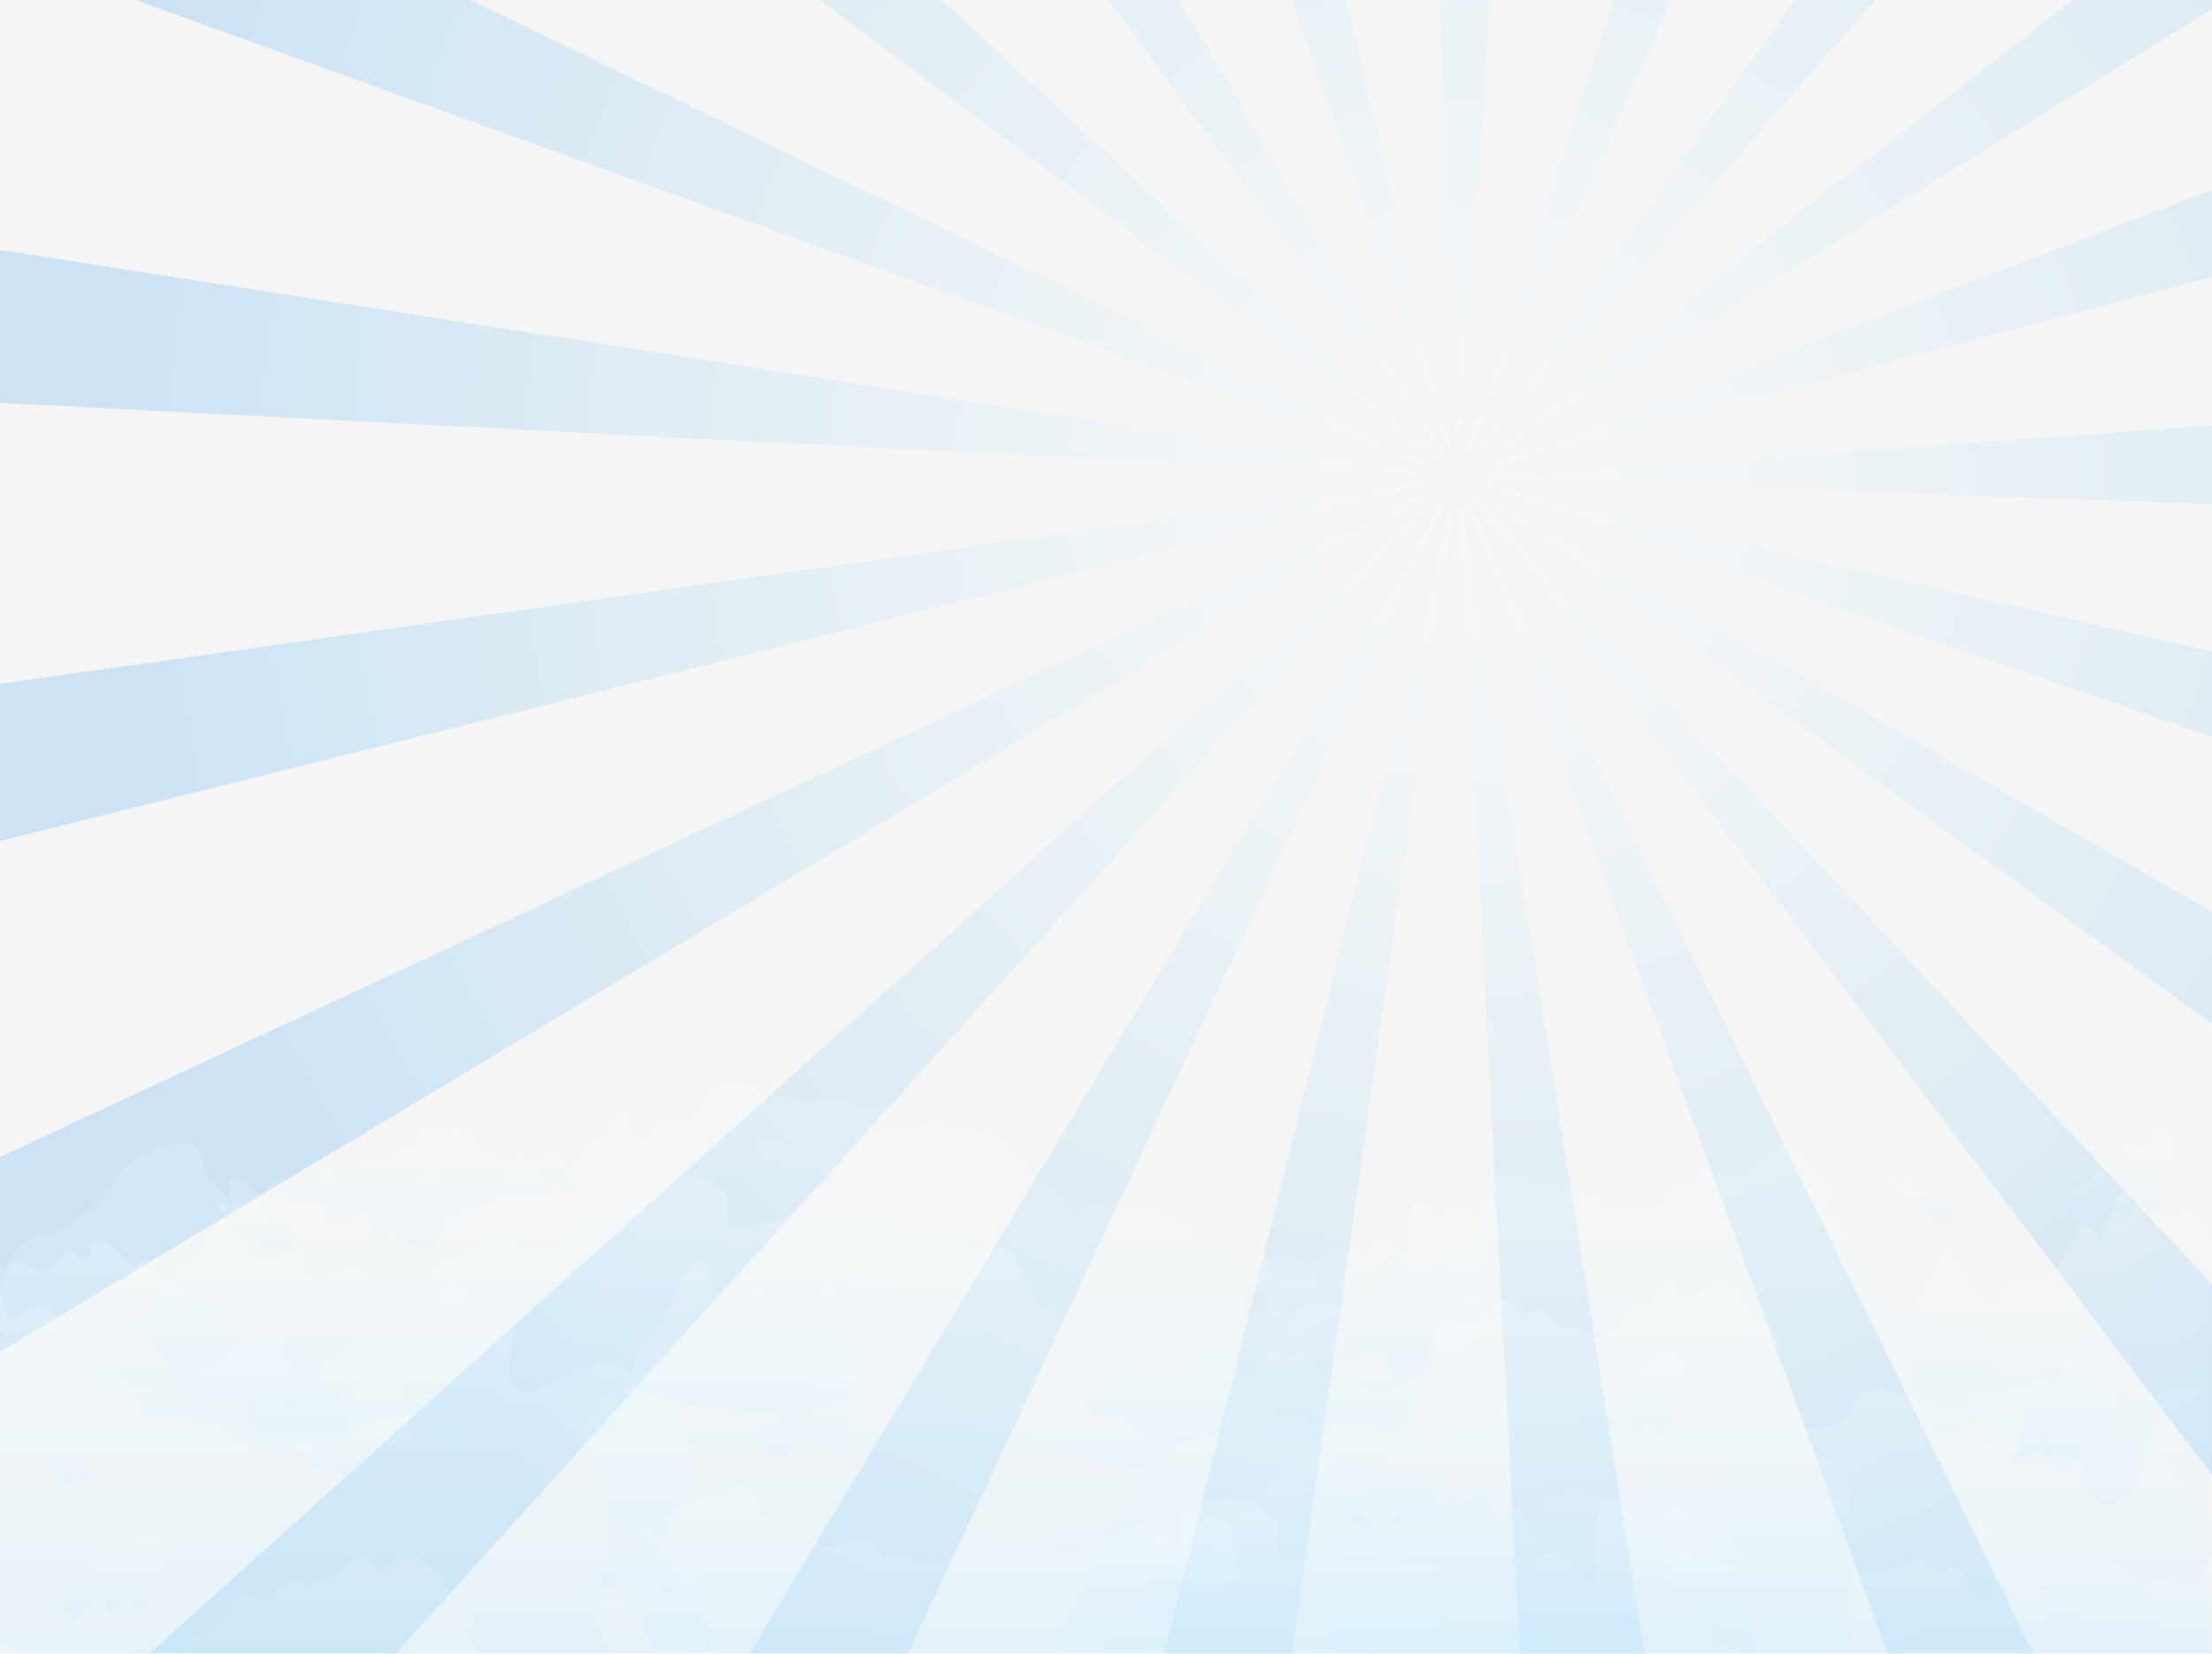
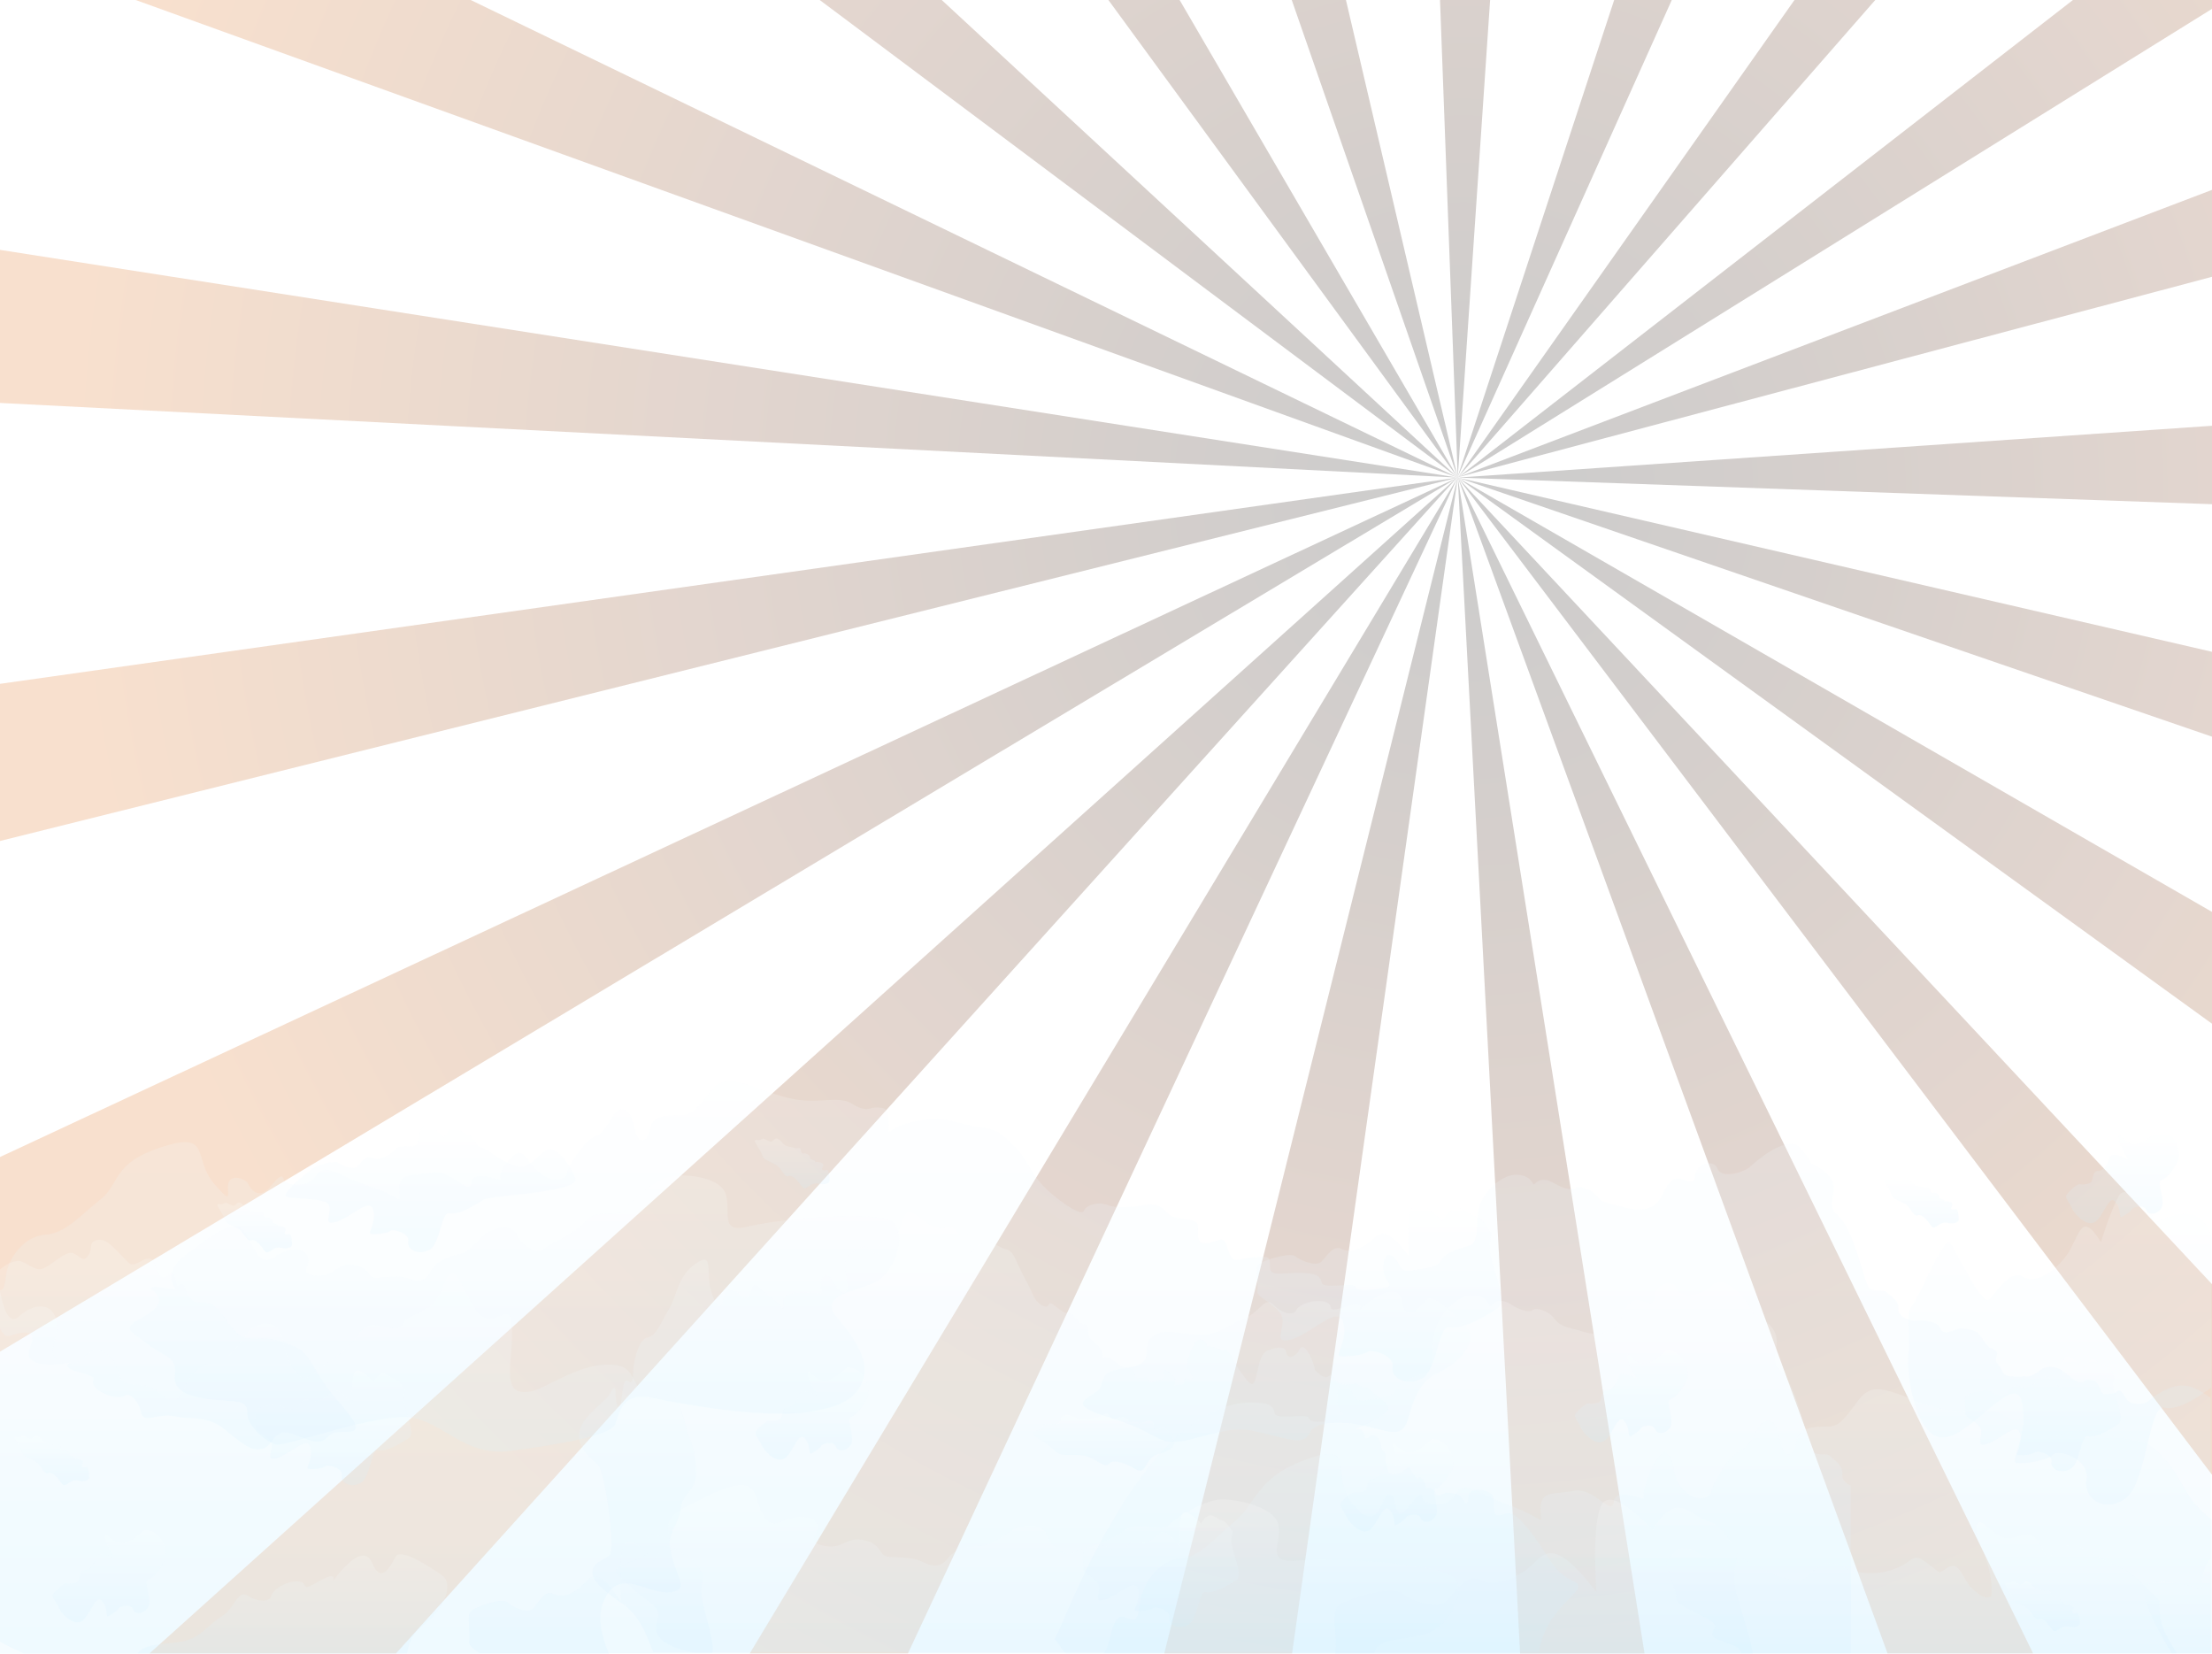
<svg xmlns="http://www.w3.org/2000/svg" id="master-artboard" viewBox="0 0 649 485">
-   <style>.st0{opacity:.6;fill:#efefef;enable-background:new}.st1{fill:url(#SVGID_1_);fill-opacity:.2}.st2,.st3,.st4{opacity:.18;fill:url(#SVGID_2_)}.st3,.st4{fill:url(#SVGID_3_)}.st4{fill:url(#SVGID_4_)}.st5,.st6,.st7{opacity:.18;fill:url(#SVGID_5_)}.st6,.st7{fill:url(#SVGID_6_)}.st7{fill:url(#SVGID_7_)}.st10,.st8,.st9{opacity:.18;fill:url(#SVGID_8_)}.st10,.st9{fill:url(#SVGID_9_)}.st10{fill:url(#SVGID_10_)}.st11,.st12{opacity:.18;fill:url(#SVGID_11_)}.st12{fill:url(#SVGID_12_)}.st13,.st14{opacity:.18;fill:url(#SVGID_13_)}.st14{fill:url(#SVGID_14_)}.st15,.st16{opacity:.18;fill:url(#SVGID_15_)}.st16{fill:url(#SVGID_16_)}.st17,.st18{opacity:.18;fill:url(#SVGID_17_)}.st18{fill:url(#SVGID_18_)}.st19,.st20{opacity:.18;fill:url(#SVGID_19_)}.st20{fill:url(#SVGID_20_)}.st21,.st22{opacity:.18;fill:url(#SVGID_21_)}.st22{fill:url(#SVGID_22_)}.st23,.st24{opacity:.18;fill:url(#SVGID_23_)}.st24{fill:url(#SVGID_24_)}.st25,.st26{opacity:.18;fill:url(#SVGID_25_)}.st26{fill:url(#SVGID_26_)}.st27,.st28{opacity:.18;fill:url(#SVGID_27_)}.st28{fill:url(#SVGID_28_)}.st29,.st30{opacity:.18;fill:url(#SVGID_29_)}.st30{fill:url(#SVGID_30_)}.st31,.st32{opacity:.18;fill:url(#SVGID_31_)}.st32{fill:url(#SVGID_32_)}</style>
+   <style>.st0{opacity:.6;fill:none;enable-background:new}.st1{fill:url(#SVGID_1_);fill-opacity:.2}.st2,.st3,.st4{opacity:.18;fill:url(#SVGID_2_)}.st3,.st4{fill:url(#SVGID_3_)}.st4{fill:url(#SVGID_4_)}.st5,.st6,.st7{opacity:.18;fill:url(#SVGID_5_)}.st6,.st7{fill:url(#SVGID_6_)}.st7{fill:url(#SVGID_7_)}.st10,.st8,.st9{opacity:.18;fill:url(#SVGID_8_)}.st10,.st9{fill:url(#SVGID_9_)}.st10{fill:url(#SVGID_10_)}.st11,.st12{opacity:.18;fill:url(#SVGID_11_)}.st12{fill:url(#SVGID_12_)}.st13,.st14{opacity:.18;fill:url(#SVGID_13_)}.st14{fill:url(#SVGID_14_)}.st15,.st16{opacity:.18;fill:url(#SVGID_15_)}.st16{fill:url(#SVGID_16_)}.st17,.st18{opacity:.18;fill:url(#SVGID_17_)}.st18{fill:url(#SVGID_18_)}.st19,.st20{opacity:.18;fill:url(#SVGID_19_)}.st20{fill:url(#SVGID_20_)}.st21,.st22{opacity:.18;fill:url(#SVGID_21_)}.st22{fill:url(#SVGID_22_)}.st23,.st24{opacity:.18;fill:url(#SVGID_23_)}.st24{fill:url(#SVGID_24_)}.st25,.st26{opacity:.18;fill:url(#SVGID_25_)}.st26{fill:url(#SVGID_26_)}.st27,.st28{opacity:.18;fill:url(#SVGID_27_)}.st28{fill:url(#SVGID_28_)}.st29,.st30{opacity:.18;fill:url(#SVGID_29_)}.st30{fill:url(#SVGID_30_)}.st31,.st32{opacity:.18;fill:url(#SVGID_31_)}.st32{fill:url(#SVGID_32_)}</style>
  <path class="st0" d="M0 0h649v485H0V0z" />
  <g>
    <radialGradient id="SVGID_1_" cx="202.691" cy="299.386" r="318.285" gradientTransform="matrix(-1.298 0 0 -1.2931 692.466 531.14)" gradientUnits="userSpaceOnUse">
-       <stop offset="0" stop-color="#fff" />
-       <stop offset=".086" stop-color="#f3fbff" />
-       <stop offset=".241" stop-color="#d3f0ff" />
-       <stop offset=".273" stop-color="#ccedff" />
-       <stop offset=".511" stop-color="#96d3f2" />
-       <stop offset="1" stop-color="#2199f5" />
+       <stop offset="0" />
+       <stop offset=".086" stop-color="#0c0400" />
+       <stop offset=".241" stop-color="#2c0f00" />
+       <stop offset=".273" stop-color="#331200" />
+       <stop offset=".511" stop-color="#692c0d" />
+       <stop offset="1" stop-color="#de660a" />
    </radialGradient>
    <path class="st1" d="M240.5 0l187.2 140.1L276.3 0h-35.8zM0 118.2l427.7 21.9L0 73.3v44.9zM379 0l48.7 140.1L394.9 0H379zM0 246.7l427.7-106.6L0 200.6v46.1zM39.8 0l387.9 140.1L138.1 0H39.8zm568.4 0L427.7 140.1 649 2.6V0h-40.8zM649 55.7L427.7 140 649 81.2V55.7zM422.5 0l5.2 140.1L437.2 0h-14.7zm104 0l-98.8 140.1L550.2 0h-23.7zm-52.9 0l-46 140.1L490.5 0h-16.9zM325.2 0l102.5 140.1L346.1 0h-20.9zm271.3 485L427.7 140l126.1 345h42.7zM649 267.5L427.7 140.1 649 300.3v-32.8zm0 109.2L427.7 140.1 649 432.6v-55.9zM0 396.5l427.7-256.4L0 339.4v57.1zm649-205.3l-221.3-51.1 221.3 76v-24.9zm0-66.3l-221.3 15.2 221.3 7.8v-23zM266.4 485l161.3-345L220 485h46.4zm-150.2 0l311.4-345L43.9 485h72.3zm262.9 0l48.6-345-86.1 345h37.5zm103.4 0l-54.8-345L446 485h36.5z" />
  </g>
  <linearGradient id="SVGID_2_" gradientUnits="userSpaceOnUse" x1="82.69" y1="136.315" x2="82.69" y2="44.63" gradientTransform="rotate(180 343.494 243)">
    <stop offset="0" stop-color="#fff" />
    <stop offset="1" stop-color="#ccedff" />
  </linearGradient>
  <path class="st2" d="M559.9 397.2c.7-5.6-1-11.8 1-14 2-2.1 9.4-20.8 11.2-18.8 1.8 2.1 9.5 19.5 11.7 16.7 2.3-2.8 6.4-8.8 9.7-6.6 3.4 2.2 9-1 12.8-6.2s4.1-13.9 10.1-3.9c0 0 2.5-8.4 5.2-13.5s11.4 7.5 11.4 7.5 12.7-7.7 15.8 4.5V407c-5.3 4-10.5 6.8-13.8 5.9-4.4-1.1-5.2 21.5-11 26.3s-12.8 1-11.8-5.2-8.6-9.1-9.9-7.3c-1.3 1.7-8.7 2.9-10.7 2.4-2-.4 3.7-8.8 1.6-17.9-2.1-9.1-15.2 10.6-23.2 10.5-8 .1-10.8-19-10.1-24.5z" />
  <linearGradient id="SVGID_3_" gradientUnits="userSpaceOnUse" x1="450.101" y1="-1061.892" x2="425.707" y2="-1108.487" gradientTransform="scale(-1) rotate(27.634 -1419.188 -2444.883)">
    <stop offset="0" stop-color="#fff" />
    <stop offset="1" stop-color="#ccedff" />
  </linearGradient>
  <path class="st3" d="M413.4 368.4c-4.7-5.8-7.4-8.3-10.2-5.3-2.8 2.9-6.9 4.7-9.5 3.3-2.6-1.3-4.4 2.1-6 3.7s-6.3-.4-7.7-1.6c-1.4-1.2-9.1 1.1-10.6 2.3-1.4 1.2-.1 4.8-.5 8-.3 1.8 5.4 3.6 7.1 7.1 1.3 2.6-1.8 7.2.8 7.3 6 .2 15.5-10.9 17.2-5.6s-2.4 10-.9 10.2c1.5.3 7-.2 8-1.2.9-1 8.1.8 7.5 4.4s4.7 5.8 8.9 3.2c4.2-2.7 4.6-15.6 7.8-14.9 3.3.7 9-2.1 13.9-5.4 3-2-.4-9.6-1.8-15.3-.9-3.8.5-6.8.1-7-.3-.2-2.4-4.4-4.8-5-1.8-.5-3.9-2.7-5.6-2.3-2.2.5-4 3.8-4 3.8s-6.7-7.4-8.6-4.5c-2.1 2.6-1.1 14.8-1.1 14.8z" />
  <linearGradient id="SVGID_4_" gradientUnits="userSpaceOnUse" x1="707.253" y1="-1170.651" x2="689.851" y2="-1203.89" gradientTransform="scale(-1) rotate(27.634 -1419.188 -2444.883)">
    <stop offset="0" stop-color="#fff" />
    <stop offset="1" stop-color="#ccedff" />
  </linearGradient>
  <path class="st4" d="M122.5 335.4c-1.4 1.9-4.7-.3-6.6 1.8-2 2.1-4.9 3.3-6.8 2.4-1.8-.9-3.1 1.5-4.3 2.6-1.2 1.1-4.5-.3-5.5-1.1-1-.9-6.5.8-7.5 1.6-1 .9-7.7 5.7-8 8-.2 1.3 11.5.3 12.7 2.8.9 1.9-1.3 5.1.6 5.2 4.3.1 11.1-7.8 12.3-4 1.2 3.8-1.7 7.1-.6 7.3 1.1.2 5-.2 5.7-.9.7-.7 5.8.6 5.3 3.1s3.3 4.2 6.4 2.3c3-1.9 3.3-11.2 5.6-10.6 2.3.5 6.4-1.5 9.9-3.9 2.1-1.4 28.1-2.1 27.1-6.2-.2-1-3-7.3-6.8-8.6-2.6-.9-5.7 5-8.8 5.1-4.9 0-9.8-5.5-12.8-6.1-.3-.1-1.7-3.2-3.4-3.6-1.3-.3-2.8-1.9-4-1.7-1.6.4-2.8 2.7-2.8 2.7s-4.8-5.3-6.1-3.2c-1.6 1.9-1.6 5-1.6 5z" />
  <linearGradient id="SVGID_5_" gradientUnits="userSpaceOnUse" x1="362.688" y1="186.458" x2="362.688" y2="18.543" gradientTransform="rotate(180 343.494 243)">
    <stop offset="0" stop-color="#fff" />
    <stop offset="1" stop-color="#ccedff" />
  </linearGradient>
  <path class="st5" d="M7 485c-2.5-1.1-4.8-2.2-7-3.4V378.5c1.1-.1 1.4-1.3 1.8-4.6.6-4.6 5.1-11.2 11.3-11.7 6.2-.4 10.1-5.4 16.2-10.2 6.2-4.8 3.3-10.7 18.1-15.5s9 3.2 15.4 10.7 3.1 1.7 4.4-.6c1.2-2.3 5.1-.5 5.5.5s3 5.5 6.7.9 3.7-2.5 3.9-1.7c.2.8 6.4 2.9 9.2-1.2 2.9-4.2 5.3-.8 16 2.9s8.6 5.8 8.6.8 3.9-3.7 9.7-4.8c5.8-1 10.9 7.1 11.5 2.9.6-4.2 9.2 0 8.6-1-.6-1 .2-3 2.7-5.9s3.5-1.7 4.7-.6c1.2 1 .6 2.1 4.7 5.1 4.1 2.9 7.4 1 7.4-.4 0-1.5 4.5-9.2 8.4-10.8 3.9-1.7 4.3-7.5 7.6-7.9s3.5 6.2 4.7 8.1 3.1 1 3.7-2.7c.6-3.7 5.5-3.7 9-3.7s5.1-2.5 8.8-7.1 7.4-3.1 16 0 11.5 3.1 18.3 2.7 6.4 1.2 9.5 2.3c3.1 1 2.7-.6 6.4 0s.8 8.5 2.7 6.7c1.8-1.9 8-3.3 12.3-3.5s9.2 1.9 14.2 2.5c4.9.6 6.2 2.1 9.7 5.6s4.7 7.7 8.2 11.4c3.5 3.7 11.3 9.4 12.1 7.5.8-1.9 4.5-2.7 7-1.7s7 .6 10.7 0 4.9.4 6.4 1.9c1.4 1.5 1.6 1.5 4.5 2.1s5.1 0 4.9 2.9 0 5.2 3.9 4 3.7-1.5 5.1 2.7 2.9 1.9 7.4 1.7c4.5-.2 4.7-.4 4.7 2.7s2.9 1.9 8.4 1.9 6.4 1 6.8 2.9 9.5-.2 9.9 1.2c.4 1.5 4.3 1 8.2.4s.2-2.3 0-5 .6-6 2.9-4.2c2.3 1.9 1.4 4.6 5.3 4s8-.9 8.8-3 5.1-3.3 8.4-4.4c3.3-1 1-9 3.5-13.3 2.5-4.4 7.2-8.1 11.3-7.3 4.1.8 3.3 3.5 4.3 2.5s2.5-1.9 5.8 0 5.3 1.9 6.2 1.2c.8-.6 4.3.2 6.2 2.5 1.8 2.3 4.7 2.3 7.4 3.1 2.7.8 9 2.3 11.5-3.1s3.7-5 4.9-5.2c1.2-.2 4.7 2.5 4.9-.8.2-3.3 5.3-5.2 6.6-2.1 1.2 3.1 7.8 1.2 9.9-.8 2.1-2.1 10.7-8.9 14-5.6s3.5 4.8 3.5 4.8c12.5 6 2.7 11 7.8 15.2s7.8 20.4 9.5 21.6c1.6 1.2 3.9 0 5.1 1.2 1.2 1.2 3.5 2.3 3.3 4.8s4.1 3.7 5.3 3.5 6.2-.2 7 2.2c.8 2.4 4.3.3 5.3.1 1-.2 4.5 0 6 1.5 1.4 1.5 2.1 3.7 3.5 4.2 1.4.4 2.3 1 1.6 2.6-.6 1.6.6 1.6 1.6 3.8 1 2.3 2.7 1.9 7 1.9s3.9-4.3 9.9-2.3c1.1.4 3.5 2.7 4.3 3.3.8.6 2.7.9 3.1.3.4-.6 3.1 0 3.1 0s1.2 1 1.6 2.7c.4 1.7 2.3 1.1 2.3 1.1s1.8 0 2.7-.8c.8-.8 1.6.8 2.7 2.4 1 1.5 4.6 2 6.6.3 9.9-8 14.2-3 18-.8v75H7z" />
  <linearGradient id="SVGID_6_" gradientUnits="userSpaceOnUse" x1="415.294" y1="-43.707" x2="427.257" y2="-123.814" gradientTransform="scale(-1) rotate(-8.494 -1895.307 3618.472)">
    <stop offset="0" stop-color="#fff" />
    <stop offset="1" stop-color="#ccedff" />
  </linearGradient>
  <path class="st6" d="M51.7 378.3s-4.6-4.7 2.7-10.1 15.1-12.1 18-5.9 4.9 8.7 7.8 6.6c2.9-2.2 8.2-3.6 9.9-.8 1.7 2.8-3.1 5.6 2.5 6.1s5.7-3.4 10.2-3.2c4.6.2 5 2.7 6.4 3.6s6.7-1 10.4.4c3.8 1.4 5.6.5 6.8-2.1 1.2-2.6 4.9-4.4 8-4.9 3.2-.5 6.7-5.1 8.2-6.2s7.3-3.5 9.1.4c1.9 3.8 6.1 5.8 7.8 4.2 1.7-1.5 9.1-4.4 12.4-8.3 3.3-3.9 10-.6 11.8-3.5s8.2-8.3 12.2-9.4c4.1-1 15.2-.3 17 5s-2.1 11.7 6.6 9.6c8.8-2.2 39.8-5.3 43.1-.8s-.5 14.3-5.6 17-17.3 3.7-11.4 10.5c5.9 6.9 9.4 13 7.6 18.3-1.8 5.2-5.9 8.2-18 9.6s-34.1-2.2-43.5-4.3c-9.4-2-9.8 4.3-11.2 7.7-1.4 3.4-17 6-30.7 7.8s-19.8-8.7-29.7-9.8c-9.9-1.1-36.4 8.6-39.1 8-2.7-.7-8.6-5.4-8.5-9.3s-3.1-3.2-10-3.9c-6.9-.7-12.1-2.5-11.2-7.6.9-5.1-4.1-5.4-8.5-9.1-4.4-3.6-7.4-3.9-1.1-7.4s5.9-6 3-8c-2.7-2 7-.2 7-.2z" />
  <linearGradient id="SVGID_7_" gradientUnits="userSpaceOnUse" x1="554.442" y1="-5.623" x2="544.434" y2="-48.803" gradientTransform="scale(-1) rotate(13.05 1721.83 -4253.527)">
    <stop offset="0" stop-color="#fff" />
    <stop offset="1" stop-color="#ccedff" />
  </linearGradient>
  <path class="st7" d="M398.8 384.3s2.3-3-4.1-1c-6.4 2.1-2.7-.2-5.6-1.3-2.9-1.1-8 .5-8.8 2.3s-4.2 1-6.7-1.6c-2.6-2.6-4.1 2.6-8.9 4.2-4.7 1.7-7.5 5.3-14.5 4.5-6.9-.8-9.9-1.5-12.5 1s1.1 7.3-5.5 8.5-8.2 1.3-9.1 5.4c-1 4.1-13.3 4.8 2.9 9.7 16.2 4.9 12.8 9.2 25.1 5.8 12.2-3.5 14-2.7 20.8-1.1 6.7 1.6 10.7 3.2 12.3-.3 1.6-3.6 9.9-3.6 16.3-2.1s9.9 3.1 11.8 0 2-12.1 9.5-15.5 11.4-9.9 8.9-12.9c-2.5-2.9-10.1-11-12.2-8.7s-6 7.2-7.2.3c-1.3-6.7-11 1.2-12.5 2.8z" />
  <linearGradient id="SVGID_8_" gradientUnits="userSpaceOnUse" x1="260.788" y1="107.351" x2="260.788" y2="-1.796" gradientTransform="rotate(180 343.494 243)">
    <stop offset="0" stop-color="#fff" />
    <stop offset="1" stop-color="#ccedff" />
  </linearGradient>
  <path class="st8" d="M367.1 411.4c5.6 0 6.5 1.1 6.9 3.2s9.6-.2 10 1.4 4.4 1.1 8.3.5c3.9-.7.2-2.5 0-5.5s.6-6.7 2.9-4.6 1.5 5.1 5.4 4.4c4-.7 8.2-1 9-3.3s5.2-3.7 8.6-4.8c3.3-1.1 1-9.9 3.6-14.7 2.5-4.8 7.3-8.9 11.5-8s3.3 3.9 4.4 2.8c1-1.1 2.5-2.1 5.9 0 3.3 2.1 5.4 2.1 6.3 1.4.8-.7 4.4.2 6.3 2.8 1.9 2.5 4.8 2.5 7.5 3.4s9.2 2.5 11.7-3.4c2.5-6 3.8-5.5 5-5.7 1.3-.2 4.8 2.8 5-.9.2-3.7 5.4-5.7 6.7-2.3 1.3 3.4 7.9 1.4 10-.9s5.4-.9 8.8 2.8c3.3 3.7 3.6 5.3 3.6 5.3 12.7 6.7 2.7 12.2 7.9 16.7 5.2 4.6 7.9 22.5 9.6 23.9 1.7 1.4 4 0 5.2 1.4 1.3 1.4 3.6 2.5 3.3 5.3-.1 1.5 1.1 2.6 2.5 3.2V485H312.6l-3.2-4.3c1.2.8 24.3-69 57.7-69.3z" />
  <linearGradient id="SVGID_9_" gradientUnits="userSpaceOnUse" x1="64.243" y1="154.3" x2="64.243" y2="127.084" gradientTransform="rotate(180 343.494 243)">
    <stop offset="0" stop-color="#fff" />
    <stop offset="1" stop-color="#ccedff" />
  </linearGradient>
  <path class="st9" d="M624.3 340c-3.3-1.5-5-1.9-5.5 0s-1.9 3.5-3.3 3.5-1.4 1.9-1.7 2.9-2.8 1.2-3.6 1c-.9-.2-3.6 2.5-4 3.3-.3.8 1 2.1 1.6 3.5.5 1.5 4 5.6 6.6 4.4s4.2-8.1 6.1-6.2c1.9 1.9 1.2 4.8 1.9 4.6.7-.2 2.9-1.7 3.1-2.3.2-.6 3.6-1.5 4.2.2.5 1.7 3.3 1.5 4.5-.6s-1.6-7.7 0-8.1 3.3-2.9 4.7-5.4-.6-9.1-5.7-9.1c-.5 0-3.9 3.9-6.8 3.9s-4.7-3.9-4.9-2.3c-.3 1.7 2.8 6.7 2.8 6.7z" />
  <linearGradient id="SVGID_10_" gradientUnits="userSpaceOnUse" x1="200.588" y1="84.742" x2="200.588" y2="7.181" gradientTransform="rotate(180 343.494 243)">
    <stop offset="0" stop-color="#fff" />
    <stop offset="1" stop-color="#ccedff" />
  </linearGradient>
  <path class="st10" d="M323.8 485c.6-.5 1.2-1.7 1.7-3.9 1.5-6 2.3-7.6 5.2-6.4 2.9 1.1 3.1.5 3.8-4.6.6-5 5.2-12.4 11.5-12.8 6.3-.5 10.2-6 16.5-11.2 6.3-5.3 6.1-12.8 21.1-18.1 15-5.3 6.5 4.6 13 12.8 6.5 8.3 8.2 1.6 9.4-.9 1.3-2.5 2.7-1.1 3.1 0s.6 6.9 4.4 1.8c3.8-5 3.8-2.8 4-1.8.2.9 6.5 3.2 9.4-1.4s5.4-.9 16.3 3.2 8.8 6.4 8.8.9 4-4.1 9.8-5.3c5.9-1.1 11.1 7.8 11.7 3.2.6-4.6 9.4 0 8.8-1.1s1.5-8.3 4-11.5 2.3-1.8 3.6-.7c1.3 1.1.6 7.3 4.8 10.6 4.2 3.2 7.5 1.1 7.5-.5s4.6-10.1 8.6-11.9c4-1.8 4.4-8.3 7.7-8.7 3.3-.5 3.6 6.9 4.8 8.9 1.3 2.1 3.1 1.1 3.8-3 .6-4.1 5.6-4.1 9.2-4.1 3.6 0 5.2-2.8 9-7.8s7.5-3.4 16.3 0 11.7 3.4 18.6 3c6.9-.5 6.5 1.4 9.6 2.5s2.7-.7 6.5 0 .8 9.4 2.7 7.3 8.2-3.7 12.5-3.9c4.4-.2 9.4 2.1 14.4 2.8 5 .7 6.3 2.3 9.8 6.2 3.6 3.9 4.8 8.5 8.4 12.6 1.3 1.5 3.1 3.2 4.9 4.7V485H323.8z" />
  <linearGradient id="SVGID_11_" gradientUnits="userSpaceOnUse" x1="234.053" y1="46.21" x2="234.053" y2=".965" gradientTransform="rotate(180 343.494 243)">
    <stop offset="0" stop-color="#fff" />
    <stop offset="1" stop-color="#ccedff" />
  </linearGradient>
  <path class="st11" d="M391.8 484.8c.8-5.5-1.5-11.7.9-13.8 2.5-2.1 15.8-6 18.2-3.9 2.4 2.1 10.4 5.4 13.3 2.7 2.8-2.7 5.9-8.6 10.3-6.3s11.6-.7 16.3-5.7c4.8-5.1 9.6-.9 17.6 9.2 0 0-1.6-20.9 1.7-25.9s14.8 7.7 14.8 7.7 2.9-5.6 6.8-6.5c3-.7 6.5 3.2 9.7 4 4.2 1 7.6 8.4 8.2 8.7.7.3-1.7 5.5-.2 12 1.4 5.8 4 12.7 4.9 18.1H391.8v-.3z" />
  <linearGradient id="SVGID_12_" gradientUnits="userSpaceOnUse" x1="47.945" y1="28.948" x2="47.945" y2=".948" gradientTransform="rotate(180 343.494 243)">
    <stop offset="0" stop-color="#fff" />
    <stop offset="1" stop-color="#ccedff" />
  </linearGradient>
  <path class="st12" d="M637.2 485c-3.4-5.6-8.3-14.3-8-18.2.4-6 16.7-.6 16.7-.6s-.2-6.4 2.7-9c.1-.1.2-.2.3-.2v28h-11.7z" />
  <linearGradient id="SVGID_13_" gradientUnits="userSpaceOnUse" x1="634.787" y1="122.137" x2="634.787" y2="60.416" gradientTransform="rotate(180 343.494 243)">
    <stop offset="0" stop-color="#fff" />
    <stop offset="1" stop-color="#ccedff" />
  </linearGradient>
  <path class="st13" d="M0 372.4c1.3-1.2 3-2.2 5-2.5 1.9-.3 4 2.1 6.3 2.4 2.4.3 5.9-3.9 8.9-4.7 2-.6 3.8 2.4 4.8 1.6 2.6-2 .9-4.3 2.6-5.1 3.3-1.6 5.4 1.6 10 6.2 2.1 2.1 4.6-2.2 7.1-.8.6.3 1.7 4.5 2.8 5.1 1.3.7 2.6-2.2 3.2-1.4 1.7 2.3.7 4.5 1.8 3.8 2.1-1.4 1.4 2.1 3.8 4.3 1.2 1.2 5.1.2 6.8 1.9 3.1 3 4.6 7.3 8.4 9.1 2.2 1.1 5.3-.4 9.8.9 12.2 3.5 7.1 5.4 18.2 18.1s.3 6.8-2.7 9.7c-3 3-4.3 2.2-10.6-.3-6.2-2.4-5.7 3.5-9.2 4.3s-5.7-1.4-11.1-5.7c-5.4-4.3-9.8-2.7-14.7-3.8-4.9-1.1-9 2.4-9.8-1.1s-3.3-6-4.9-4.9c-1.6 1.1-6.8-.3-8.7-2.7-1.9-2.4 2.4-2.4-4.1-4.1-6.5-1.6-3-3-3-3-2.2.5-14.7 2.2-11.9-4.3 2.7-6.5-3.3-4.3-6.2-3.5-1 .3-1.8-.7-2.6-2.2v-17.3z" />
  <linearGradient id="SVGID_14_" gradientUnits="userSpaceOnUse" x1="370.5" y1="130.401" x2="370.5" y2=".965" gradientTransform="rotate(180 343.494 243)">
    <stop offset="0" stop-color="#fff" />
    <stop offset="1" stop-color="#ccedff" />
  </linearGradient>
  <path class="st14" d="M178.9 456.2c1.6-1.8-1.3-24.9-3.7-26.8-13-10 1.6-16.6 3.7-20.5 2.1-3.9 1.5-.7 1.9 2s1.1 3.6 1.6-.9c.5-4.4.9-5.6 2-4.8 1.1.8 1.2.3 1.4-3.4.2-3.7 2-9.2 4.3-9.5 2.4-.3 3.8-4.4 6.2-8.3s2.3-9.5 7.9-13.4c5.7-3.9 2.4 3.4 4.9 9.5 2.4 6.1 3.1 1.2 3.5-.7.5-1.9 4-.6 4.3 0 .9 1.7 2.4 2.4 3.5-1s2-.7 6.1 2.4 3.3 4.8 3.3.7 11.6-1.5 11.4-2.4c-.2-.8-1-1.6-.1-4s2.4-.7 2.8.2c.5.8.3.3 1.9 2.6 1.6 2.4 2.8.8 2.8-.3 0-1.2-1.4-7.8.1-9.2 1.5-1.4 3.5-2.5 4.8-2.8s4.2 4.2 4.4 1.1 2.1-3.1 3.5-3.1c1.3 0 2-2 3.4-5.8 1.4-3.7 2.8-2.5 6.1 0s4.4 2.5 7 2.2 2.4 1 3.6 1.9c1.2.8 1-.5 2.4 0s.3 7 1 5.4c.7-1.5 3.1-2.7 4.7-2.9 1.6-.2 3.5 1.5 5.4 2s2.4 1.7 3.7 4.6c1.3 2.9 3.1 5.8 4.4 8.9s4.3 4.2 4.7 2.7c.3-1.5 4 3.1 5.4 2.5 1.4-.5 3.1 2.7 4.2 3.2s2 0 1.9 2.4 3.7 4.2 4 5.7c.7 3.4-.5 1.8 1.2 1.7 1.7-.2 3.9 3.1 6 3.1s2.4.8 2.6 2.4c.2 1.5 3.6-.2 3.8 1 .2 1.2 1.6.8 3.1.3s1.4.2 1.3-2 2.4-.2 3.3 1.3-.9 2.7.6 2.2 1.9.4 2.2-1.3c.3-1.7 1 .2 2.3-.7 1.3-.8-2.1-1.9-1.2-5.5s2.7-6.6 4.3-5.9c1.6.7 1.3 2.9 1.6 2 .4-.8 4.2 1.5 4.6 1 .3-.5 1.6.2 2.4 2 .7 1.9 4.4 7.2 5.4 7.8 1 .7 1.5-.4 2.4-4.8s2.6-4.8 3-4.9c.5-.2 4.8-2 5.2.6.5 2.5 3 1 3.8-.7s2-.7 3.3 2 1.3 3.9 1.3 3.9c4.8 4.9 3.8-.8 5.8 2.6s6 .6 6.7 1.6c.6 1 3.3.6 3.8 1.6s5.4 3.5 5.3 5.5-10.2 6.2-9.8 6c.5-.2 2.4-.2 2.7 1.8.3 2 1.6.2 2 .1.4-.2 1.7 0 2.3 1.2.5 1.2.8 3.1 1.3 3.4s.9.8.6 2.1c-.2 1.3.2 1.3.6 3.1.4 1.9 1 1.5 2.7 1.5 1.6 0 3.6-2.7 3.8-1.9.2.8 1.3 2.2 1.6 2.7.3.5 1 .7 1.2.2s1.6.8 1.8 2.2c.2 1.3.9.9.9.9s1.6 0 2 1.3 1.6.8 2.5.3 1.3-.2 3.1 0 3.1 2.7 3.1 2.7c.3.5.9 1 1.2-2.6.1-.9 3.7-2.1 6.5 0 .9.7.6 2.6.9 5.2.2 1.8 2.3 1 2.3 1 2.1-.9 3.5-1.2 8.5 5.1s6.2 11.6 12.4 14.3c6 2.6-7.7 6.2-10.1 20.8H191.7c-2.2-5.2-3.7-10.6-9.5-14.5-15.7-10.3-4.9-12.1-3.3-13.9z" />
  <linearGradient id="SVGID_15_" gradientUnits="userSpaceOnUse" x1="513.675" y1="38.495" x2="513.675" y2="5.588" gradientTransform="rotate(180 343.494 243)">
    <stop offset="0" stop-color="#fff" />
    <stop offset="1" stop-color="#ccedff" />
  </linearGradient>
  <path class="st15" d="M137.7 481.6c.4-3.6-.9-7.7.5-9s9.2-4 10.6-2.6c1.4 1.4 6.1 3.6 7.7 1.8 1.6-1.8 3.5-5.7 6-4.2 2.6 1.5 6.7-.4 9.5-3.8 2.8-3.3 5.6-.6 10.2 6 0 0-.9-13.7 1-17s8.6 5.1 8.6 5.1 1.7-3.7 4-4.3c1.7-.4 3.8 2.1 5.6 2.6 2.4.7 4.4 5.5 4.8 5.7.4.2-1 3.6-.1 7.9 1.1 5.2 3.5 11.6 2.9 15.1h-68.3c-1.7-1.2-3.2-2.2-3-3.3z" />
  <linearGradient id="SVGID_16_" gradientUnits="userSpaceOnUse" x1="382.661" y1="45.076" x2="382.661" y2="-4.257" gradientTransform="rotate(180 343.494 243)">
    <stop offset="0" stop-color="#fff" />
    <stop offset="1" stop-color="#ccedff" />
  </linearGradient>
  <path class="st16" d="M192.8 475.8c1.7-4.9-3.5-6-7.7-10.2-4.2-4.3-7.3-4.9 0-7.5s7.3-5.1 4.5-7.5c-2.8-2.3 7.3.9 7.3.9s-4.2-5.3 4.5-9.6 18.2-9.8 20.3-3.2c2.1 6.6 3.8 9.4 7.3 7.7 3.5-1.7 9.4-2.3 10.8.6 1.4 3-4.2 5.1 1.7 6.4s6.6-2.6 11.5-1.7c4.9.9 4.9 3.4 6.3 4.5s7.3 0 11.2 1.9c3.8 1.9 5.9 1.3 7.7-1.1 1.7-2.3 5.9-3.6 9.4-3.6s8-4 9.8-4.9c1.7-.9 8.4-2.3 9.8 1.7s5.6 6.6 7.7 5.3c2.1-1.3 10.5-3 14.7-6.4s10.8.8 13.3-1.7c2.4-2.6 10.1-7 14.7-7.5 4.5-.4 16.4 1.9 17.5 7.5 1 5.5-4.2 11.3 5.6 10.4 9.8-.9 43.7.6 46.5 5.5s-2.8 14.1-8.7 16c-5 1.6-15.1 1.3-15.2 5.6H203.9c-.1 0-.2 0-.3-.1-7.3-1.5-12.6-4.1-10.8-9z" />
  <linearGradient id="SVGID_17_" gradientUnits="userSpaceOnUse" x1="584.863" y1="112.41" x2="584.863" y2=".9" gradientTransform="rotate(180 343.494 243)">
    <stop offset="0" stop-color="#fff" />
    <stop offset="1" stop-color="#ccedff" />
  </linearGradient>
  <path class="st17" d="M5.8 386c3.5-3.3 9.3-4.5 10.7 1.2 1.4 5.8-4.1 9.9 1.7 12.4 5.9 2.5 6.6-4.9 11.4-3.3s4.8 6.6 6.2 8.6c1.4 2.1 7.3 0 11 3.7 3.8 3.7 5.9 2.5 7.6-2.1 1.7-4.5 5.9-7 9.3-7 3.5 0 7.9-7.8 9.7-9.5 1.7-1.6 8.3-4.5 9.7 3.3 1.4 7.8 5.5 12.8 7.6 10.3s10.4-5.8 14.5-12.3c4.1-6.6 10.7 1.6 13.1-3.3 1-2.1 6.7-3.3 8.9-5.8 3.1-3.5 3-8.1 5.6-8.6 2-.4 5.5 10.8 8.9 12.6 4 2.3 7.8-4.1 8.4 1.8 1 10.7-4.1 21.8 5.5 20.2 4.8-.8 15.6-9.4 25.5-7.7 4.8.8 4.5 5.4 8.1 9.1 2.1 2.1 5.4-2 8-.3 2.2 1.4 3.9 8.5 4.2 9.6.9 3 3.5 8.6 2.7 14.9-.3 2.8-4.3 5.6-4.4 8.5 0 3.6-3.5 7.2-3.2 10.5.5 6.7 4.7 12.1 2.6 13.5-5.9 3.7-15.1-5.9-20.2.4-4.4 5.5-2.8 12-.3 18.4H0V378.9c1.5 7.1 3.2 9.6 5.8 7.1z" />
  <linearGradient id="SVGID_18_" gradientUnits="userSpaceOnUse" x1="601.157" y1="30.144" x2="601.157" y2=".965" gradientTransform="rotate(180 343.494 243)">
    <stop offset="0" stop-color="#fff" />
    <stop offset="1" stop-color="#ccedff" />
  </linearGradient>
  <path class="st18" d="M51.9 481.8c6.9-.8 8.8-5 13.1-7.6 4.2-2.7 4.6-8 7.7-6.1s6.5 1.9 6.9 0 5-4.6 8.1-4.2 0 3.4 5.8 0 4.2 0 4.2 0c1.2-1.9 8.8-11.9 11.5-5.4s5.4.8 6.9-1.9 10.7 3.4 13.8 5.7c3.1 2.3.8 9.6-5.8 14.5-3 2.2-4.2 5.3-4.7 8.2h-79c2-2.5 5.1-2.5 11.5-3.2z" />
  <linearGradient id="SVGID_19_" gradientUnits="userSpaceOnUse" x1="123.147" y1="39.531" x2="123.147" y2=".965" gradientTransform="rotate(180 343.494 243)">
    <stop offset="0" stop-color="#fff" />
    <stop offset="1" stop-color="#ccedff" />
  </linearGradient>
  <path class="st19" d="M503 480.4c-1.9-1.5 1.3-2.9-.2-4.2-3.4-2.8-10.8-5.2-10.9-6.8-.3-4.9-4.7-11.3-2.1-12.6 1.1-.6 2-3.5 5.8-2.5 2.8.7 8.3 5.1 10.9 5.4 2.4.3 4.3-3 5.3-2.3 3.5 2.5 14.4 7.5 17.4 5.7 2.9-1.9 5.4-6.7 11.5-3.5s14.4 2.1 19.2-1.5c3-2.3 3.3-1.1 8.9 3 .9.6 2.9-2.4 4.9-1.6 1.7.7 3.5 5.2 4.4 6 1.9 1.6 3.6 3.9 6.1 2.8 0 0 .7-2.6-.7-8.2-1.3-5.4-4.8-11.2-3.3-13.1 1.4-1.8 3.4 2.4 7.9 4.1 2 .8 6.6-1.8 8.3-.6 2.6 1.9 4.4 7.2 4.4 7.2s2.4-4.6 7-4.5c3.6.1 9 4.6 13.1 6 5.5 1.9 11.6 9.6 12.4 10 .9.5-.9 4.8 2.7 11.2.8 1.5 1.7 3 2.7 4.6H511c-.2-.5-.5-1-.9-1.4-.9-1.1-5.8-2.2-7.1-3.2z" />
  <linearGradient id="SVGID_20_" gradientUnits="userSpaceOnUse" x1="123.248" y1="140.706" x2="123.248" y2="126.038" gradientTransform="rotate(180 343.494 243)">
    <stop offset="0" stop-color="#fff" />
    <stop offset="1" stop-color="#ccedff" />
  </linearGradient>
  <path class="st20" d="M570.3 352.4s.8-.2-.6-.7c-1.4-.5-.4-.4-.8-1-.3-.6-1.4-1-1.8-.8-.4.2-.8-.4-.9-1.2-.1-.8-1.1-.1-2.1-.5s-2-.2-3-1.2c-1-1.1-1.4-1.6-2.2-1.5s-.8 1.4-2.1.7-1.5-.9-2.3-.4c-.7.6-2.9-1-.9 2 2 3.1.9 3.3 3.4 4.4s2.7 1.5 3.6 2.7c.9 1.2 1.3 2 2.1 1.6s2.2.8 3 1.9c.9 1.1 1.2 1.9 2 1.6.7-.3 2-1.7 3.7-1.3 1.7.5 3.3-.1 3.3-.9s-.2-3.2-.8-3.1c-.7.1-2 .4-1.2-.9.8-1.5-2-1.5-2.4-1.4z" />
  <linearGradient id="SVGID_21_" gradientUnits="userSpaceOnUse" x1="208.343" y1="89.967" x2="208.343" y2="62.75" gradientTransform="rotate(180 343.494 243)">
    <stop offset="0" stop-color="#fff" />
    <stop offset="1" stop-color="#ccedff" />
  </linearGradient>
  <path class="st21" d="M480.2 404.3c-3.3-1.5-5-1.9-5.5 0s-1.9 3.5-3.3 3.5-1.4 1.9-1.7 2.9c-.3 1-2.8 1.2-3.6 1-.9-.2-3.6 2.5-4 3.3-.3.8 1 2.1 1.6 3.5.5 1.5 4 5.6 6.6 4.4s4.2-8.1 6.1-6.2 1.2 4.8 1.9 4.6c.7-.2 2.9-1.7 3.1-2.3.2-.6 3.6-1.5 4.2.2.5 1.7 3.3 1.5 4.5-.6s-1.6-7.7 0-8.1 3.3-2.9 4.7-5.4c1.4-2.5-.6-9.1-5.7-9.1-.5 0-3.9 3.9-6.8 3.9s-4.7-3.9-4.9-2.3c-.3 1.8 2.8 6.7 2.8 6.7z" />
  <linearGradient id="SVGID_22_" gradientUnits="userSpaceOnUse" x1="654.943" y1="37.2" x2="654.943" y2="9.985" gradientTransform="rotate(180 343.494 243)">
    <stop offset="0" stop-color="#fff" />
    <stop offset="1" stop-color="#ccedff" />
  </linearGradient>
  <path class="st22" d="M33.6 457.1c-3.3-1.5-5-1.9-5.5 0s-1.9 3.5-3.3 3.5-1.4 1.9-1.7 2.9c-.3 1-2.8 1.2-3.6 1-.9-.2-3.6 2.5-4 3.3-.3.8 1 2.1 1.6 3.5.5 1.5 4 5.6 6.6 4.4s4.2-8.1 6.1-6.2c1.9 1.9 1.2 4.8 1.9 4.6.7-.2 2.9-1.7 3.1-2.3.2-.6 3.6-1.5 4.2.2.5 1.7 3.3 1.5 4.5-.6s-1.6-7.7 0-8.1 3.3-2.9 4.7-5.4-.6-9.1-5.7-9.1c-.5 0-3.9 3.9-6.8 3.9s-4.7-3.9-4.9-2.3c-.3 1.7 2.8 6.7 2.8 6.7z" />
  <linearGradient id="SVGID_23_" gradientUnits="userSpaceOnUse" x1="277.143" y1="63.9" x2="277.143" y2="36.684" gradientTransform="rotate(180 343.494 243)">
    <stop offset="0" stop-color="#fff" />
    <stop offset="1" stop-color="#ccedff" />
  </linearGradient>
  <path class="st23" d="M411.4 430.4c-3.3-1.5-5-1.9-5.5 0s-1.9 3.5-3.3 3.5-1.4 1.9-1.7 2.9c-.3 1-2.8 1.2-3.6 1-.9-.2-3.6 2.5-4 3.3-.3.8 1 2.1 1.6 3.5.5 1.5 4 5.6 6.6 4.4s4.2-8.1 6.1-6.2 1.2 4.8 1.9 4.6c.7-.2 2.9-1.7 3.1-2.3.2-.6 3.6-1.5 4.2.2.5 1.7 3.3 1.5 4.5-.6s-1.6-7.7 0-8.1 3.3-2.9 4.7-5.4c1.4-2.5-.6-9.1-5.7-9.1-.5 0-3.9 3.9-6.8 3.9s-4.7-3.9-4.9-2.3c-.3 1.7 2.8 6.7 2.8 6.7z" />
  <linearGradient id="SVGID_24_" gradientUnits="userSpaceOnUse" x1="448.743" y1="84.9" x2="448.743" y2="57.684" gradientTransform="rotate(180 343.494 243)">
    <stop offset="0" stop-color="#fff" />
    <stop offset="1" stop-color="#ccedff" />
  </linearGradient>
  <path class="st24" d="M239.8 409.4c-3.3-1.5-5-1.9-5.5 0s-1.9 3.5-3.3 3.5-1.4 1.9-1.7 2.9-2.8 1.2-3.6 1c-.9-.2-3.6 2.5-4 3.3-.3.8 1 2.1 1.6 3.5.5 1.5 4 5.6 6.6 4.4s4.2-8.1 6.1-6.2c1.9 1.9 1.2 4.8 1.9 4.6.7-.2 2.9-1.7 3.1-2.3.2-.6 3.6-1.5 4.2.2.5 1.7 3.3 1.5 4.5-.6s-1.6-7.7 0-8.1 3.3-2.9 4.7-5.4-.6-9.1-5.7-9.1c-.5 0-3.9 3.9-6.8 3.9s-4.7-3.9-4.9-2.3c-.4 1.7 2.8 6.7 2.8 6.7z" />
  <linearGradient id="SVGID_25_" gradientUnits="userSpaceOnUse" x1="-115.657" y1="-27.995" x2="-108.517" y2="-43.066" gradientTransform="rotate(154.649 54.29 242.745)">
    <stop offset="0" stop-color="#fff" />
    <stop offset="1" stop-color="#ccedff" />
  </linearGradient>
  <path class="st25" d="M334 417.8s1.1-.9-1.4-.7c-2.4.2-.9-.3-1.8-1-.9-.6-2.8-.5-3.3 0-.4.5-1.6 0-2.2-1.1-.7-1.1-1.7.5-3.5.7s-3.1 1.2-5.5.3c-2.3-.9-3.3-1.4-4.5-.7-1.1.7-.3 2.7-2.7 2.5-2.4-.2-3-.3-3.7 1.1s-5.1.5.1 3.6c5.2 3.2 3.7 4.4 8.3 4.3 4.6-.1 5.1.3 7.4 1.5 2.2 1.1 3.4 2.1 4.3 1s3.8-.4 5.9.7 3.2 2 4.1 1c.9-.9 1.8-4.1 4.7-4.6 2.9-.5 4.9-2.5 4.3-3.7s-2.5-4.7-3.5-4.1c-.9.6-2.8 2-2.5-.5.3-2.6-3.8-.7-4.5-.3z" />
  <linearGradient id="SVGID_26_" gradientUnits="userSpaceOnUse" x1="454.548" y1="152.199" x2="454.548" y2="137.531" gradientTransform="rotate(180 343.494 243)">
    <stop offset="0" stop-color="#fff" />
    <stop offset="1" stop-color="#ccedff" />
  </linearGradient>
  <path class="st26" d="M239 340.9s.8-.2-.6-.7c-1.4-.5-.4-.4-.8-1-.3-.6-1.4-1-1.8-.8-.4.2-.8-.4-.9-1.2-.1-.8-1.1-.1-2.1-.5s-2-.2-3-1.2c-1-1.1-1.4-1.6-2.2-1.5s-.8 1.4-2.1.7-1.5-.9-2.3-.4c-.7.6-2.9-1-.9 2 2 3.1.9 3.3 3.4 4.4s2.7 1.5 3.6 2.7c.9 1.2 1.3 2 2.1 1.6s2.2.8 3 1.9c.9 1.1 1.2 1.9 2 1.6.7-.3 2-1.7 3.7-1.3 1.7.5 3.3-.1 3.3-.9s-.2-3.2-.8-3.1c-.7.1-2 .4-1.2-.9.8-1.5-1.9-1.5-2.4-1.4z" />
  <linearGradient id="SVGID_27_" gradientUnits="userSpaceOnUse" x1="612.248" y1="133.372" x2="612.248" y2="118.704" gradientTransform="rotate(180 343.494 243)">
    <stop offset="0" stop-color="#fff" />
    <stop offset="1" stop-color="#ccedff" />
  </linearGradient>
  <path class="st27" d="M81.3 359.7s.8-.2-.6-.7-.4-.4-.8-1c-.3-.6-1.4-1-1.8-.8s-.8-.4-.9-1.2c-.1-.8-1.1-.1-2.1-.5s-2-.2-3-1.2c-1-1.1-1.4-1.6-2.2-1.5-.8.1-.8 1.4-2.1.7s-1.5-.9-2.3-.4c-.7.6-2.9-1-.9 2 2 3.1.9 3.3 3.4 4.4s2.7 1.5 3.6 2.7 1.3 2 2.1 1.6c.8-.4 2.2.8 3 1.9.9 1.1 1.2 1.9 2 1.6s2-1.7 3.7-1.3c1.7.5 3.3-.1 3.3-.9s-.2-3.2-.8-3.1c-.7.1-2 .4-1.2-.9.8-1.4-1.9-1.5-2.4-1.4z" />
  <linearGradient id="SVGID_28_" gradientUnits="userSpaceOnUse" x1="671.748" y1="65.031" x2="671.748" y2="50.363" gradientTransform="rotate(180 343.494 243)">
    <stop offset="0" stop-color="#fff" />
    <stop offset="1" stop-color="#ccedff" />
  </linearGradient>
  <path class="st28" d="M21.8 428s.8-.2-.6-.7-.4-.4-.8-1c-.3-.6-1.4-1-1.8-.8s-.8-.4-.9-1.2c-.1-.8-1.1-.1-2.1-.5s-2-.2-3-1.2c-1-1.1-1.4-1.6-2.2-1.5s-.8 1.4-2.1.7-1.5-.9-2.3-.4c-.7.6-2.9-1-.9 2 2 3.1.9 3.3 3.4 4.4s2.7 1.5 3.6 2.7 1.3 2 2.1 1.6 2.2.8 3 1.9c.9 1.1 1.2 1.9 2 1.6s2-1.7 3.7-1.3c1.7.5 3.3-.1 3.3-.9s-.2-3.2-.8-3.1c-.7.1-2 .4-1.2-.9.9-1.4-1.9-1.4-2.4-1.4z" />
  <linearGradient id="SVGID_29_" gradientUnits="userSpaceOnUse" x1="87.748" y1="22.291" x2="87.748" y2="7.622" gradientTransform="rotate(180 343.494 243)">
    <stop offset="0" stop-color="#fff" />
    <stop offset="1" stop-color="#ccedff" />
  </linearGradient>
  <path class="st29" d="M605.8 470.8s.8-.2-.6-.7c-1.4-.5-.4-.4-.8-1-.3-.6-1.4-1-1.8-.8-.4.2-.8-.4-.9-1.2-.1-.8-1.1-.1-2.1-.5s-2-.2-3-1.2c-1-1.1-1.4-1.6-2.2-1.5s-.8 1.4-2.1.7-1.5-.9-2.3-.4c-.7.6-2.9-1-.9 2 2 3.1.9 3.3 3.4 4.4s2.7 1.5 3.6 2.7c.9 1.2 1.3 2 2.1 1.6s2.2.8 3 1.9c.9 1.1 1.2 1.9 2 1.6s2-1.7 3.7-1.3c1.7.5 3.3-.1 3.3-.9s-.2-3.2-.8-3.1c-.7.1-2 .4-1.2-.9.9-1.5-1.9-1.5-2.4-1.4z" />
  <linearGradient id="SVGID_30_" gradientUnits="userSpaceOnUse" x1="699.028" y1="-1247.932" x2="683.413" y2="-1277.757" gradientTransform="scale(-1) rotate(27.634 -1419.188 -2444.883)">
    <stop offset="0" stop-color="#fff" />
    <stop offset="1" stop-color="#ccedff" />
  </linearGradient>
  <path class="st30" d="M103.4 412c-3-3.7-4.8-5.3-6.5-3.4-1.8 1.9-4.4 3-6.1 2.1-1.6-.9-2.8 1.3-3.8 2.4-1.1 1-4-.2-4.9-1s-5.8.7-6.8 1.5c-.9.8-.1 3.1-.3 5.1-.2 1.2 3.4 2.3 4.5 4.5.8 1.7-1.1 4.6.5 4.7 3.8.1 9.9-7 11-3.6s-1.5 6.4-.6 6.6 4.5-.1 5.1-.8c.6-.6 5.2.5 4.8 2.8-.4 2.3 3 3.7 5.7 2s2.9-10 5-9.5 5.7-1.4 8.9-3.5c1.9-1.3-.3-6.1-1.2-9.8-.6-2.4.3-4.3.1-4.5-.2-.1-1.5-2.8-3.1-3.2-1.2-.3-2.5-1.7-3.6-1.5-1.4.3-2.5 2.4-2.5 2.4s-4.3-4.7-5.5-2.9c-1.3 1.9-.7 9.6-.7 9.6z" />
  <linearGradient id="SVGID_31_" gradientUnits="userSpaceOnUse" x1="464.643" y1="-1172.126" x2="449.029" y2="-1201.95" gradientTransform="scale(-1) rotate(27.634 -1419.188 -2444.883)">
    <stop offset="0" stop-color="#fff" />
    <stop offset="1" stop-color="#ccedff" />
  </linearGradient>
  <path class="st31" d="M346.2 453.6c-3-3.7-4.8-5.3-6.5-3.4-1.8 1.9-4.4 3-6.1 2.1-1.6-.9-2.8 1.4-3.8 2.4-1.1 1-4-.2-4.9-1s-5.8.7-6.8 1.5c-.9.8-.1 3.1-.3 5.1-.2 1.2 3.4 2.3 4.5 4.5.8 1.7-1.1 4.6.5 4.7 3.8.1 9.9-7 11-3.6s-1.5 6.4-.6 6.6 4.5-.1 5.1-.8c.6-.6 5.2.5 4.8 2.8-.4 2.3 3 3.7 5.7 2s2.9-10 5-9.5 5.7-1.4 8.9-3.5c1.9-1.3-.3-6.1-1.2-9.8-.6-2.4.3-4.4.1-4.5-.2-.1-1.5-2.8-3.1-3.2-1.2-.3-2.5-1.7-3.6-1.5-1.4.3-2.5 2.4-2.5 2.4s-4.3-4.7-5.5-2.9c-1.3 1.8-.7 9.6-.7 9.6z" />
  <linearGradient id="SVGID_32_" gradientUnits="userSpaceOnUse" x1="256.53" y1="-1011.641" x2="240.916" y2="-1041.466" gradientTransform="scale(-1) rotate(27.634 -1419.188 -2444.883)">
    <stop offset="0" stop-color="#fff" />
    <stop offset="1" stop-color="#ccedff" />
  </linearGradient>
  <path class="st32" d="M605 407.9c-3-3.7-4.8-5.3-6.5-3.4-1.8 1.9-4.4 3-6.1 2.1-1.6-.9-2.8 1.3-3.8 2.4-1.1 1-4-.2-4.9-1s-5.8.7-6.8 1.5c-.9.8-.1 3.1-.3 5.1-.2 1.2 3.4 2.3 4.5 4.5.8 1.7-1.1 4.6.5 4.7 3.8.1 9.9-7 11-3.6s-1.5 6.4-.6 6.6 4.5-.1 5.1-.8c.6-.6 5.2.5 4.8 2.8s3 3.7 5.7 2 2.9-10 5-9.5 5.7-1.4 8.9-3.5c1.9-1.3-.3-6.1-1.2-9.8-.6-2.4.3-4.3.1-4.5-.2-.1-1.5-2.8-3.1-3.2-1.2-.3-2.5-1.7-3.6-1.5-1.4.3-2.5 2.4-2.5 2.4s-4.3-4.7-5.5-2.9c-1.3 1.8-.7 9.6-.7 9.6z" />
</svg>
